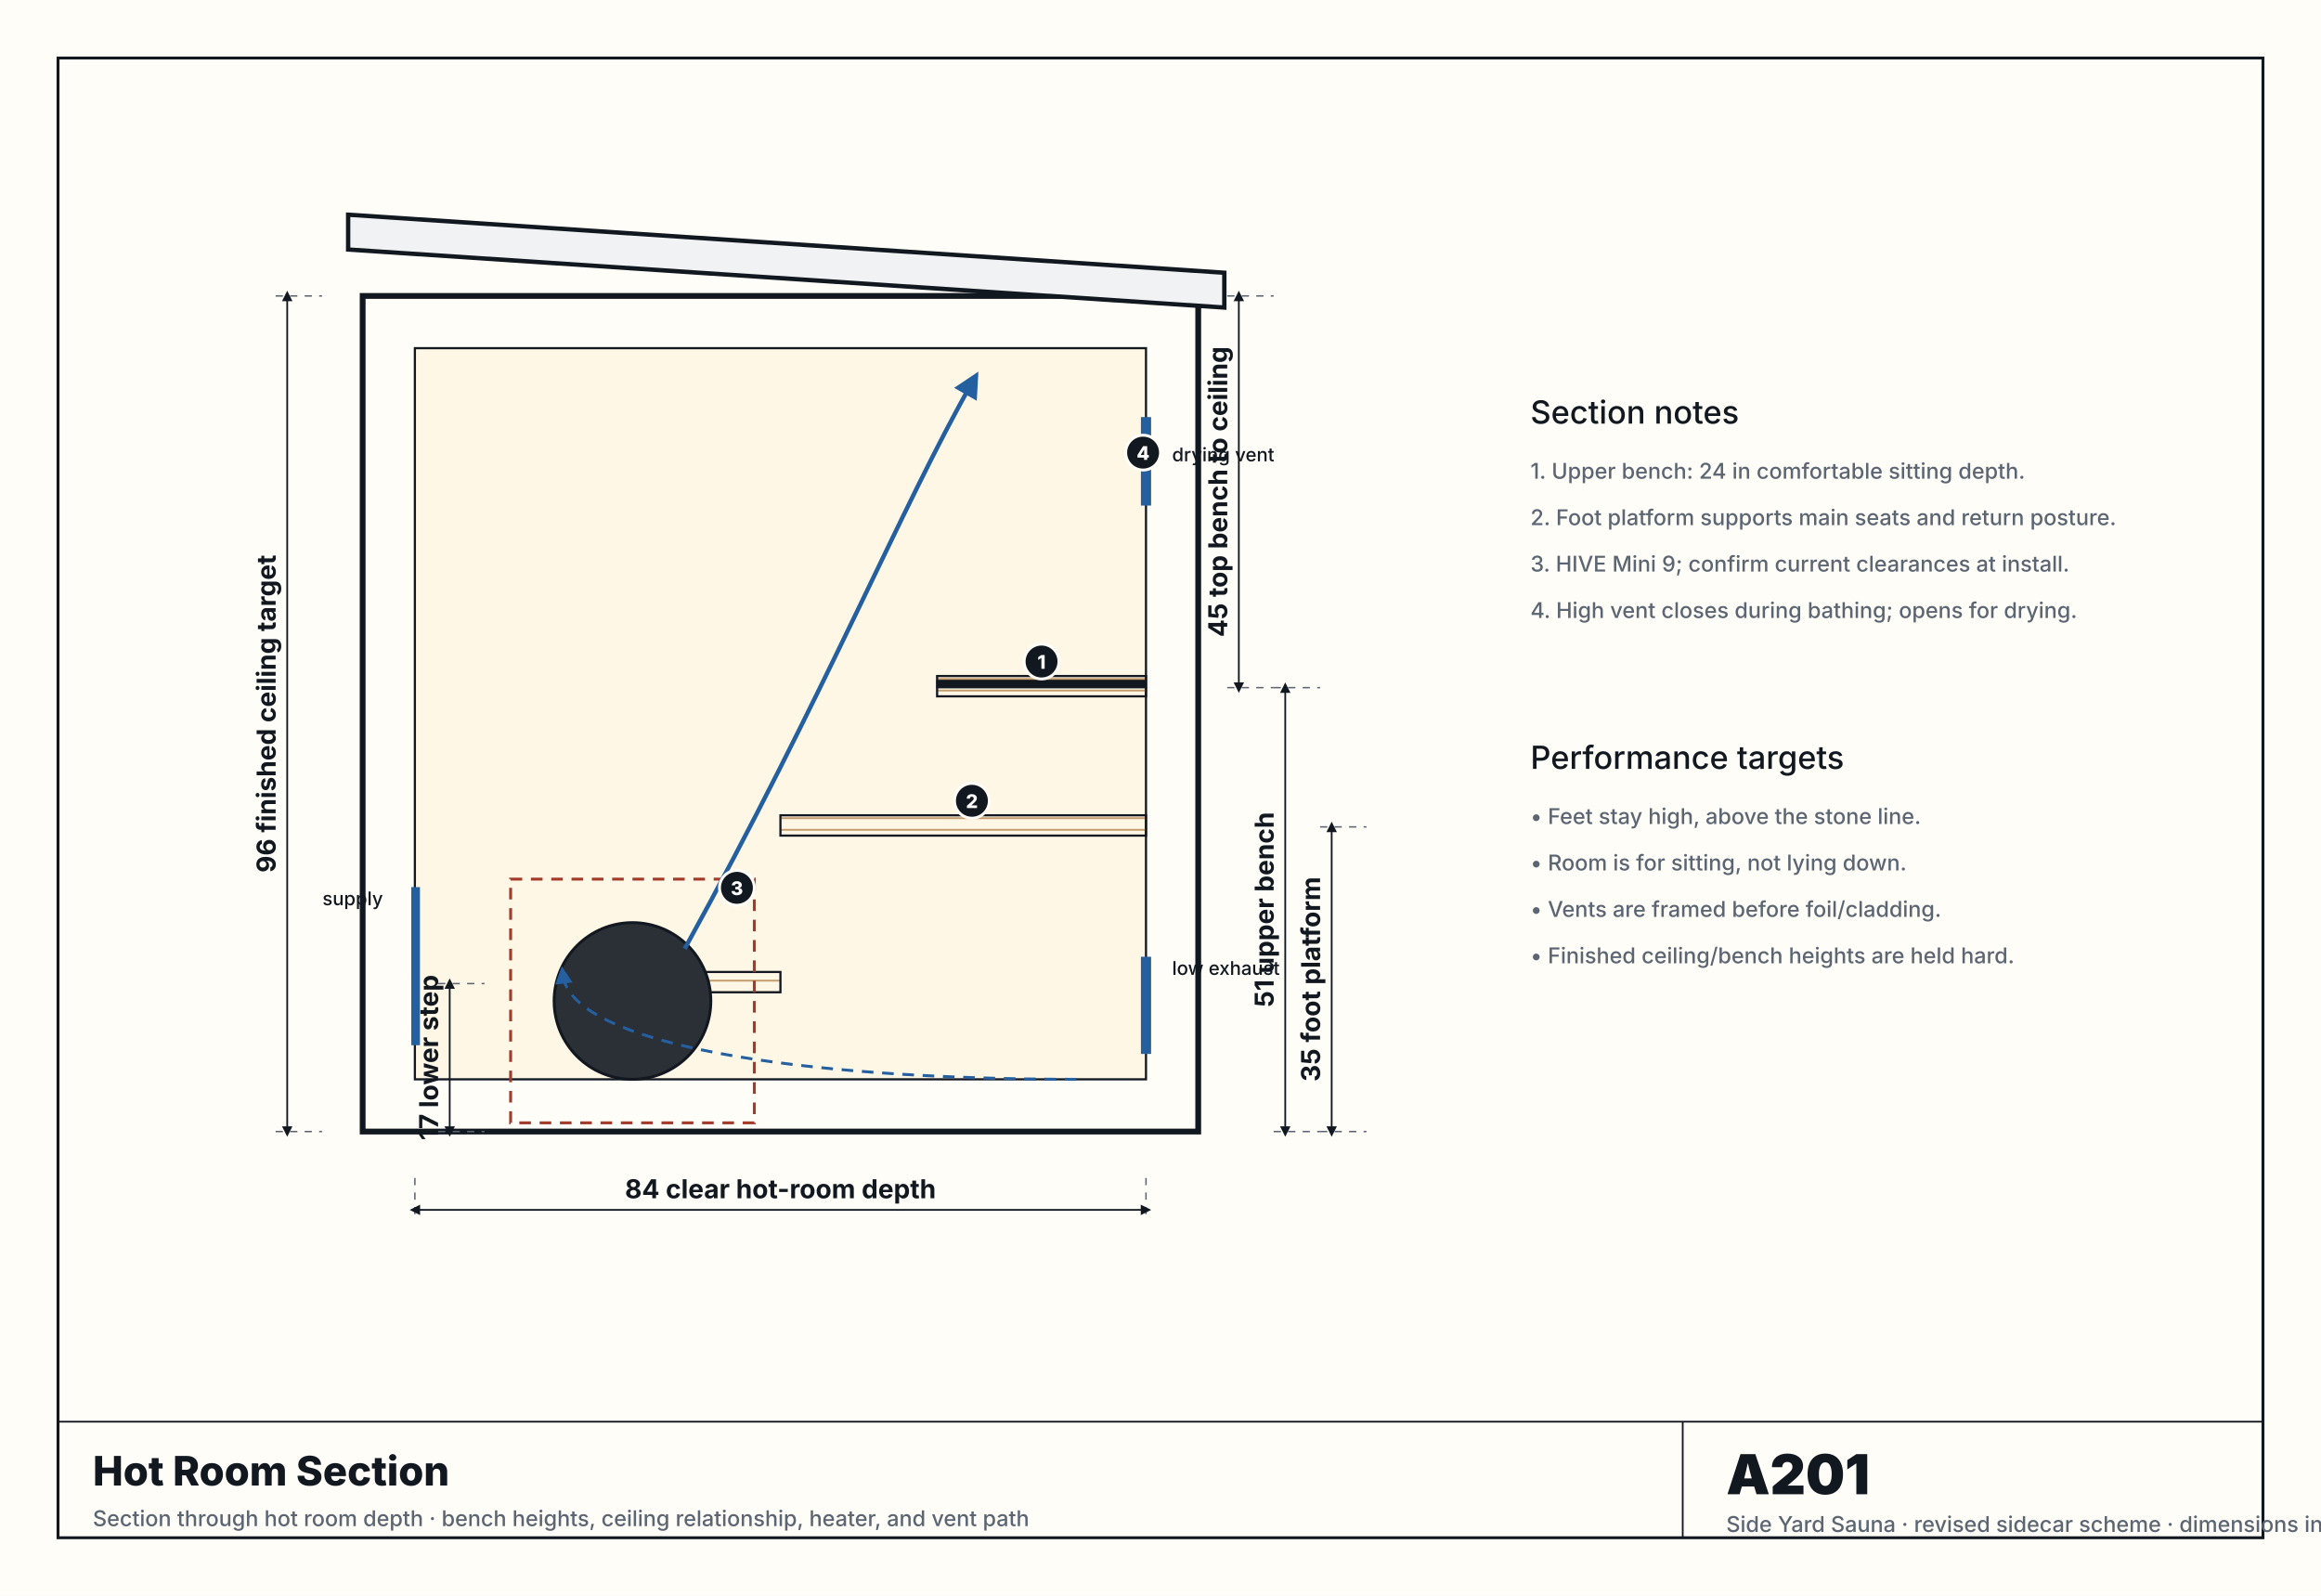
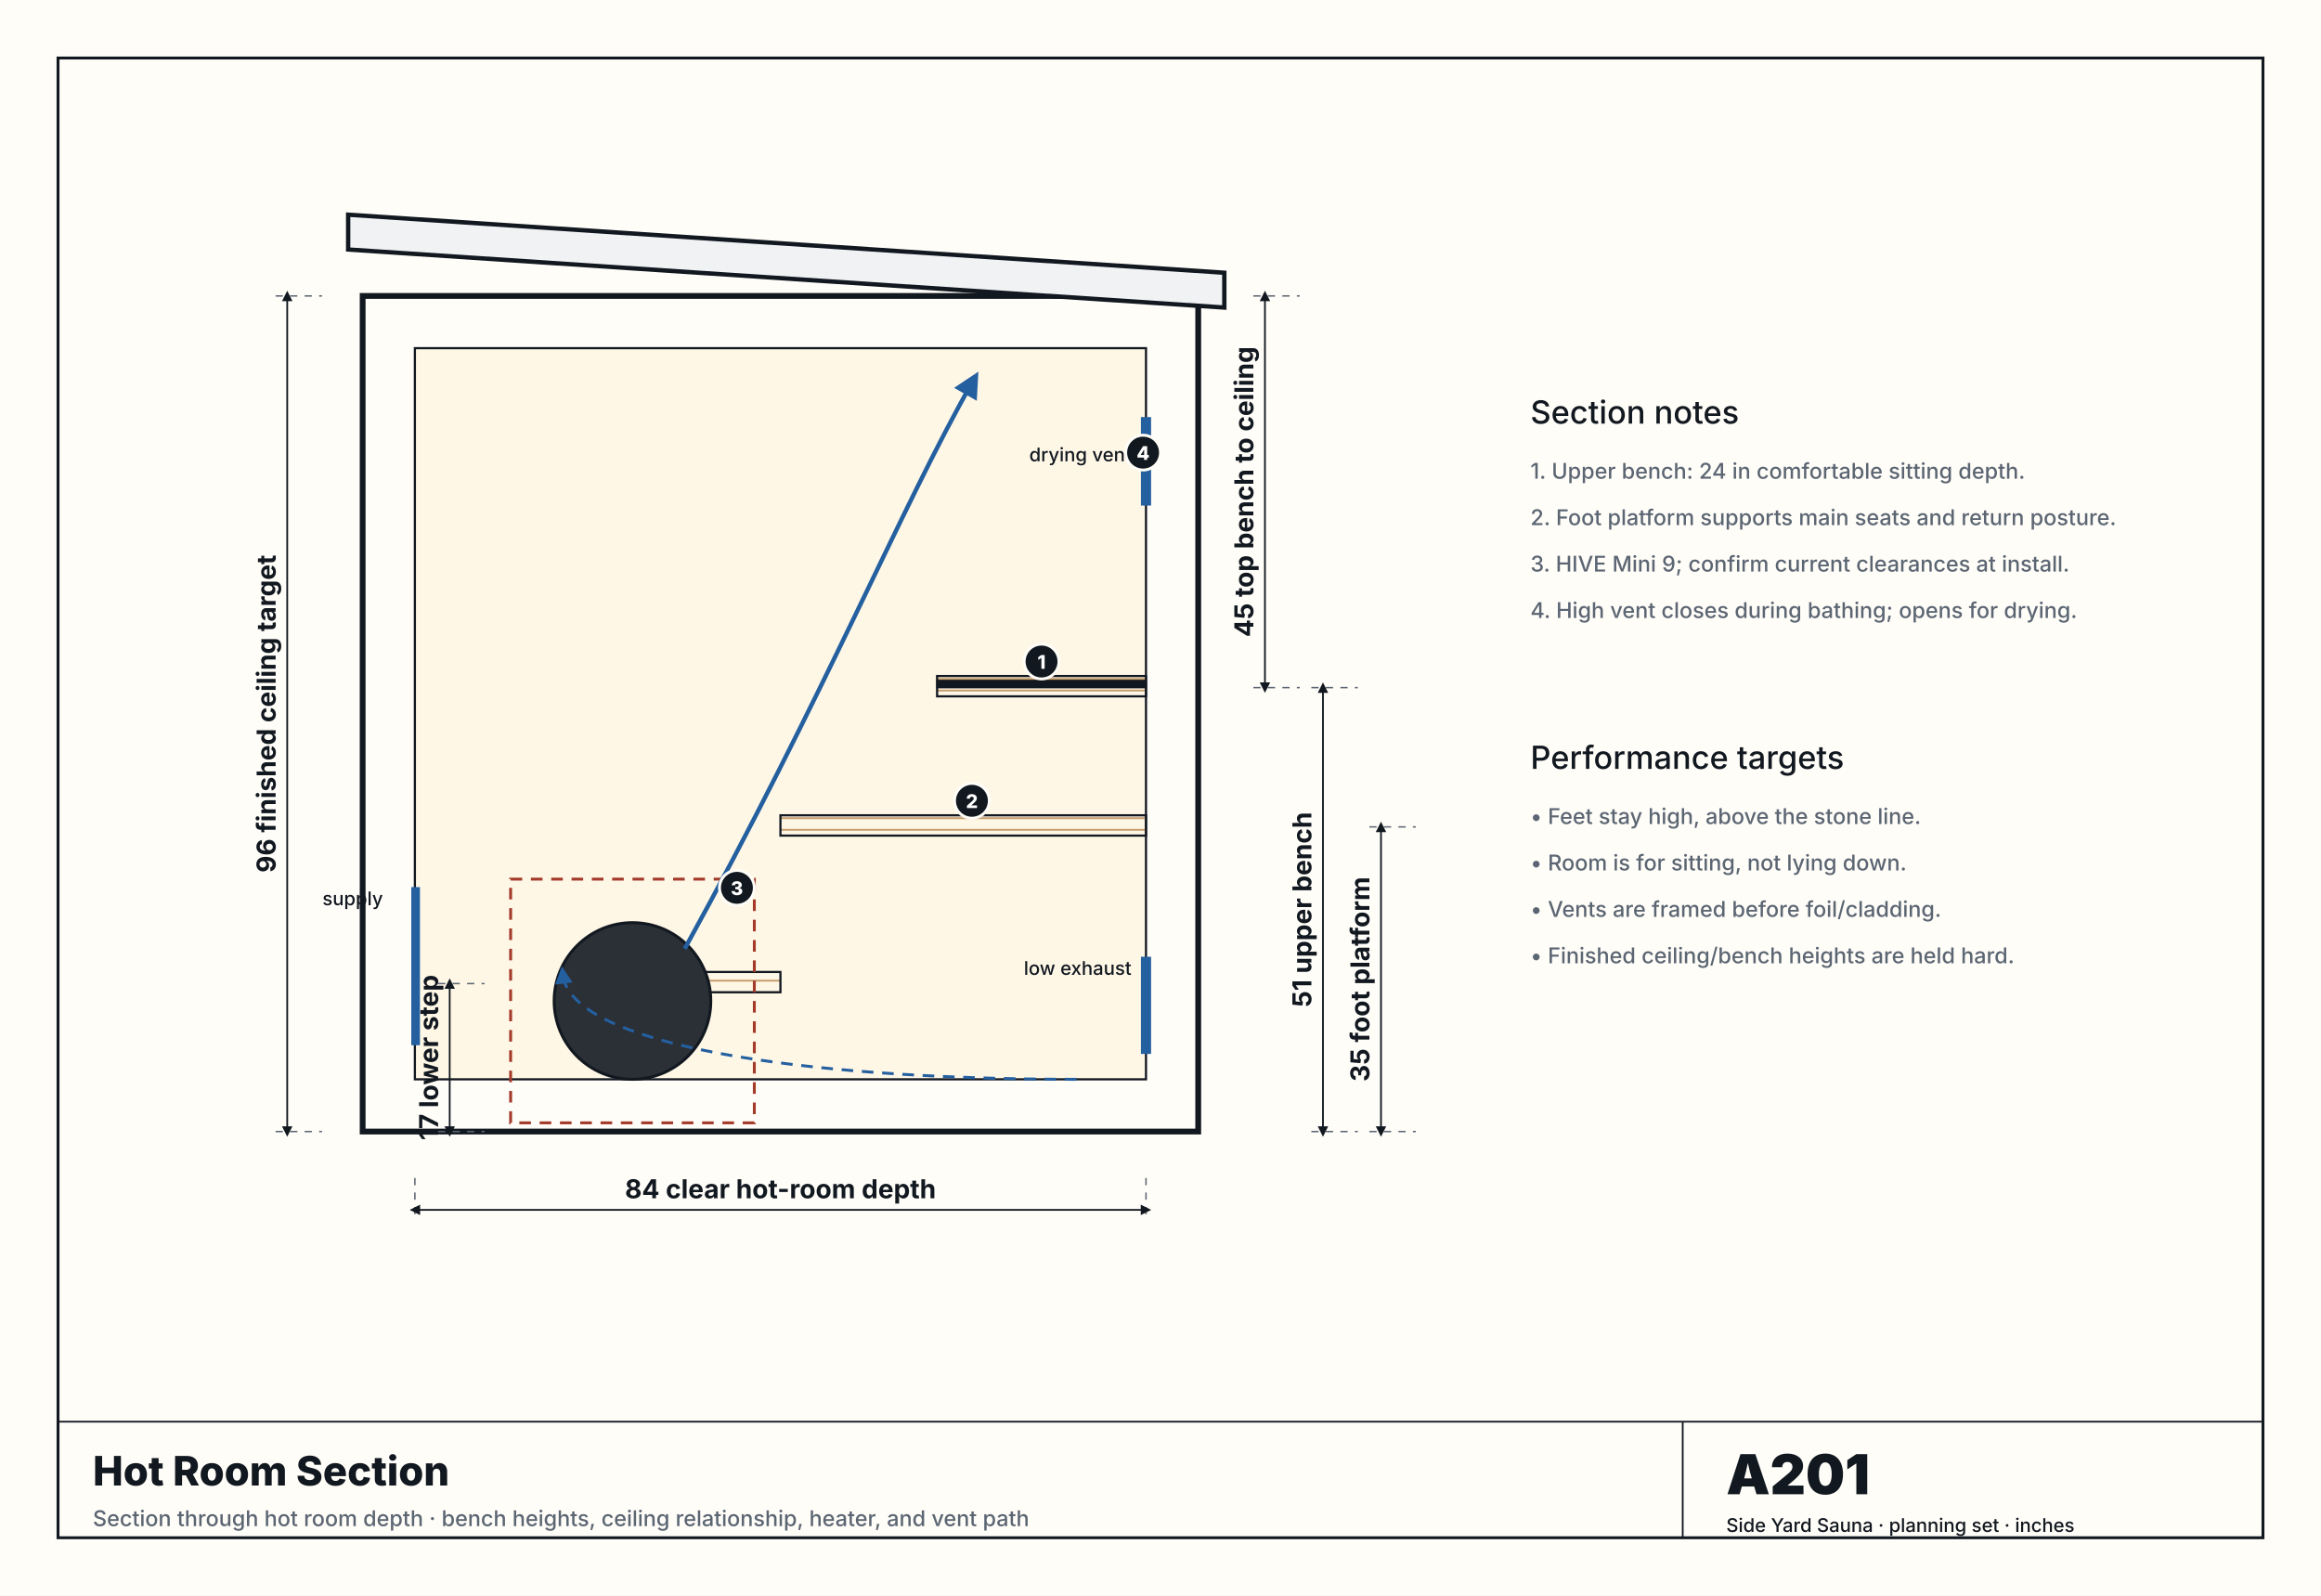
<svg xmlns="http://www.w3.org/2000/svg" width="1600" height="1100" viewBox="0 0 1600 1100" role="img" aria-labelledby="title desc">
  <defs>
    <marker id="arrow" viewBox="0 0 10 10" refX="5" refY="5" markerWidth="6" markerHeight="6" orient="auto-start-reverse">
      <path d="M0,0 L10,5 L0,10 Z" fill="#121820" />
    </marker>
    <marker id="arrow-blue" viewBox="0 0 10 10" refX="5" refY="5" markerWidth="6" markerHeight="6" orient="auto-start-reverse">
      <path d="M0,0 L10,5 L0,10 Z" fill="#245f9f" />
    </marker>
    <pattern id="soil-hatch" width="18" height="18" patternUnits="userSpaceOnUse" patternTransform="rotate(45)">
      <line x1="0" y1="0" x2="0" y2="18" stroke="#c8c1b2" stroke-width="1" />
    </pattern>
    <pattern id="deck-hatch" width="16" height="16" patternUnits="userSpaceOnUse">
      <path d="M0 16 L16 0" stroke="#d1c39f" stroke-width="1" />
    </pattern>
    <pattern id="wood-grain" width="28" height="8" patternUnits="userSpaceOnUse">
      <line x1="0" y1="4" x2="28" y2="4" stroke="#b78953" stroke-width="1" />
    </pattern>
    <style>
        .sheet-bg{fill:#fffdf8}
        .border{fill:none;stroke:#121820;stroke-width:2}
        .title-line{stroke:#121820;stroke-width:1.2}
        .wall{fill:#d8dce2;stroke:#121820;stroke-width:4}
        .cut{fill:#fffdf8;stroke:#121820;stroke-width:3}
        .thin{fill:none;stroke:#121820;stroke-width:1.4}
        .med{fill:none;stroke:#121820;stroke-width:2.2}
        .heavy{fill:none;stroke:#121820;stroke-width:4}
        .dim{fill:none;stroke:#121820;stroke-width:1.2;marker-start:url(#arrow);marker-end:url(#arrow)}
        .ext{stroke:#5c6673;stroke-width:1;stroke-dasharray:5 5}
        .label{font:500 22px ui-sans-serif, system-ui, -apple-system, BlinkMacSystemFont, "Segoe UI", sans-serif;fill:#121820}
        .small{font:500 16px ui-sans-serif, system-ui, -apple-system, BlinkMacSystemFont, "Segoe UI", sans-serif;fill:#121820}
        .tiny{font:500 13px ui-sans-serif, system-ui, -apple-system, BlinkMacSystemFont, "Segoe UI", sans-serif;fill:#121820}
        .dimtxt{font:700 18px ui-sans-serif, system-ui, -apple-system, BlinkMacSystemFont, "Segoe UI", sans-serif;fill:#121820}
        .note{font:500 15px ui-sans-serif, system-ui, -apple-system, BlinkMacSystemFont, "Segoe UI", sans-serif;fill:#5c6673}
        .title{font:800 28px ui-sans-serif, system-ui, -apple-system, BlinkMacSystemFont, "Segoe UI", sans-serif;fill:#121820}
        .sheetno{font:900 38px ui-sans-serif, system-ui, -apple-system, BlinkMacSystemFont, "Segoe UI", sans-serif;fill:#121820}
        .badge{font:800 13px ui-sans-serif, system-ui, -apple-system, BlinkMacSystemFont, "Segoe UI", sans-serif;fill:#fff}
      </style>
  </defs>
  <rect width="1600" height="1100" class="sheet-bg" />
  <rect x="40" y="40" width="1520" height="1020" class="border" />
  <line x1="40" y1="980" x2="1560" y2="980" class="title-line" />
  <line x1="1160" y1="980" x2="1160" y2="1060" class="title-line" />
  <text x="64" y="1024" class="title">Hot Room Section</text>
  <text x="64" y="1052" class="note">Section through hot room depth · bench heights, ceiling relationship, heater, and vent path</text>
  <text x="1190" y="1030" class="sheetno">A201</text>
-   <text x="1190" y="1056" class="note">Side Yard Sauna · revised sidecar scheme · dimensions in inches</text>
+   <text x="1190" y="1056" class="tiny">Side Yard Sauna · planning set · inches</text>
  <rect x="250" y="204" width="576" height="576" class="" fill="#fffdf8" stroke="#121820" stroke-width="4" />
  <rect x="286" y="240" width="504" height="504" class="" fill="#fff7e6" stroke="#121820" stroke-width="1.5" />
  <path d="M240 148 L844 188 L844 212 L240 172 Z" fill="#f0f2f4" stroke="#121820" stroke-width="3" />
  <rect x="646" y="469" width="144" height="5" class="" fill="#121820" stroke="#121820" stroke-width="1" />
  <rect x="646" y="466" width="144" height="14" class="" fill="url(#wood-grain)" stroke="#121820" stroke-width="1.5" />
  <rect x="538" y="562" width="252" height="14" class="" fill="url(#wood-grain)" stroke="#121820" stroke-width="1.5" />
  <rect x="394" y="670" width="144" height="14" class="" fill="url(#wood-grain)" stroke="#121820" stroke-width="1.5" />
  <circle cx="436" cy="690" r="54" fill="#2b2f36" stroke="#121820" stroke-width="2" />
  <rect x="352" y="606" width="168" height="168" class="" fill="none" stroke="#a33a2a" stroke-width="2" stroke-dasharray="8 6" />
  <path d="M472 654 C568 480, 622 348, 670 264" fill="none" stroke="#245f9f" stroke-width="3" marker-end="url(#arrow-blue)" />
  <path d="M742 744 C550 744, 394 720, 388 672" fill="none" stroke="#245f9f" stroke-width="2" stroke-dasharray="8 6" marker-end="url(#arrow-blue)" />
  <rect x="284" y="612" width="5" height="108" class="" fill="#245f9f" stroke="#245f9f" stroke-width="1" />
  <rect x="787" y="660" width="6" height="66" class="" fill="#245f9f" stroke="#245f9f" stroke-width="1" />
  <rect x="787" y="288" width="6" height="60" class="" fill="#245f9f" stroke="#245f9f" stroke-width="1" />
  <text x="264" y="624" class="tiny" text-anchor="end">supply</text>
-   <text x="808" y="672" class="tiny" text-anchor="start">low exhaust</text>
-   <text x="808" y="318" class="tiny" text-anchor="start">drying vent</text>
+   <text x="780" y="672" class="tiny" text-anchor="end">low exhaust</text>
+   <text x="780" y="318" class="tiny" text-anchor="end">drying vent</text>
  <line x1="190" y1="780" x2="222" y2="780" class="ext" />
  <line x1="190" y1="204" x2="222" y2="204" class="ext" />
  <line x1="198" y1="780" x2="198" y2="204" class="dim" />
  <text x="190" y="492" class="dimtxt" text-anchor="middle" transform="rotate(-90 190 492)">96 finished ceiling target</text>
-   <line x1="846" y1="474" x2="878" y2="474" class="ext" />
-   <line x1="846" y1="204" x2="878" y2="204" class="ext" />
-   <line x1="854" y1="474" x2="854" y2="204" class="dim" />
-   <text x="846" y="339" class="dimtxt" text-anchor="middle" transform="rotate(-90 846 339)">45 top bench to ceiling</text>
-   <line x1="878" y1="780" x2="910" y2="780" class="ext" />
-   <line x1="878" y1="474" x2="910" y2="474" class="ext" />
-   <line x1="886" y1="780" x2="886" y2="474" class="dim" />
-   <text x="878" y="627" class="dimtxt" text-anchor="middle" transform="rotate(-90 878 627)">51 upper bench</text>
-   <line x1="910" y1="780" x2="942" y2="780" class="ext" />
-   <line x1="910" y1="570" x2="942" y2="570" class="ext" />
-   <line x1="918" y1="780" x2="918" y2="570" class="dim" />
-   <text x="910" y="675" class="dimtxt" text-anchor="middle" transform="rotate(-90 910 675)">35 foot platform</text>
+   <line x1="864" y1="474" x2="896" y2="474" class="ext" />
+   <line x1="864" y1="204" x2="896" y2="204" class="ext" />
+   <line x1="872" y1="474" x2="872" y2="204" class="dim" />
+   <text x="864" y="339" class="dimtxt" text-anchor="middle" transform="rotate(-90 864 339)">45 top bench to ceiling</text>
+   <line x1="904" y1="780" x2="936" y2="780" class="ext" />
+   <line x1="904" y1="474" x2="936" y2="474" class="ext" />
+   <line x1="912" y1="780" x2="912" y2="474" class="dim" />
+   <text x="904" y="627" class="dimtxt" text-anchor="middle" transform="rotate(-90 904 627)">51 upper bench</text>
+   <line x1="944" y1="780" x2="976" y2="780" class="ext" />
+   <line x1="944" y1="570" x2="976" y2="570" class="ext" />
+   <line x1="952" y1="780" x2="952" y2="570" class="dim" />
+   <text x="944" y="675" class="dimtxt" text-anchor="middle" transform="rotate(-90 944 675)">35 foot platform</text>
  <line x1="302" y1="780" x2="334" y2="780" class="ext" />
  <line x1="302" y1="678" x2="334" y2="678" class="ext" />
  <line x1="310" y1="780" x2="310" y2="678" class="dim" />
  <text x="302" y="729" class="dimtxt" text-anchor="middle" transform="rotate(-90 302 729)">17 lower step</text>
  <line x1="286" y1="812" x2="286" y2="842" class="ext" />
  <line x1="790" y1="812" x2="790" y2="842" class="ext" />
  <line x1="286" y1="834" x2="790" y2="834" class="dim" />
  <text x="538" y="826" class="dimtxt" text-anchor="middle">84 clear hot-room depth</text>
  <circle cx="718" cy="456" r="12" fill="#121820" stroke="#fffdf8" stroke-width="2" />
  <text x="718" y="461" class="badge" text-anchor="middle">1</text>
  <circle cx="670" cy="552" r="12" fill="#121820" stroke="#fffdf8" stroke-width="2" />
  <text x="670" y="557" class="badge" text-anchor="middle">2</text>
  <circle cx="508" cy="612" r="12" fill="#121820" stroke="#fffdf8" stroke-width="2" />
  <text x="508" y="617" class="badge" text-anchor="middle">3</text>
  <circle cx="788" cy="312" r="12" fill="#121820" stroke="#fffdf8" stroke-width="2" />
  <text x="788" y="317" class="badge" text-anchor="middle">4</text>
  <g transform="translate(1055 292)">
    <text x="0" y="0" class="label" text-anchor="start">Section notes</text>
    <text x="0" y="38" class="note" text-anchor="start">1. Upper bench: 24 in comfortable sitting depth.</text>
    <text x="0" y="70" class="note" text-anchor="start">2. Foot platform supports main seats and return posture.</text>
    <text x="0" y="102" class="note" text-anchor="start">3. HIVE Mini 9; confirm current clearances at install.</text>
    <text x="0" y="134" class="note" text-anchor="start">4. High vent closes during bathing; opens for drying.</text>
  </g>
  <g transform="translate(1055 530)">
    <text x="0" y="0" class="label" text-anchor="start">Performance targets</text>
    <text x="0" y="38" class="note" text-anchor="start">• Feet stay high, above the stone line.</text>
    <text x="0" y="70" class="note" text-anchor="start">• Room is for sitting, not lying down.</text>
    <text x="0" y="102" class="note" text-anchor="start">• Vents are framed before foil/cladding.</text>
    <text x="0" y="134" class="note" text-anchor="start">• Finished ceiling/bench heights are held hard.</text>
  </g>
</svg>
